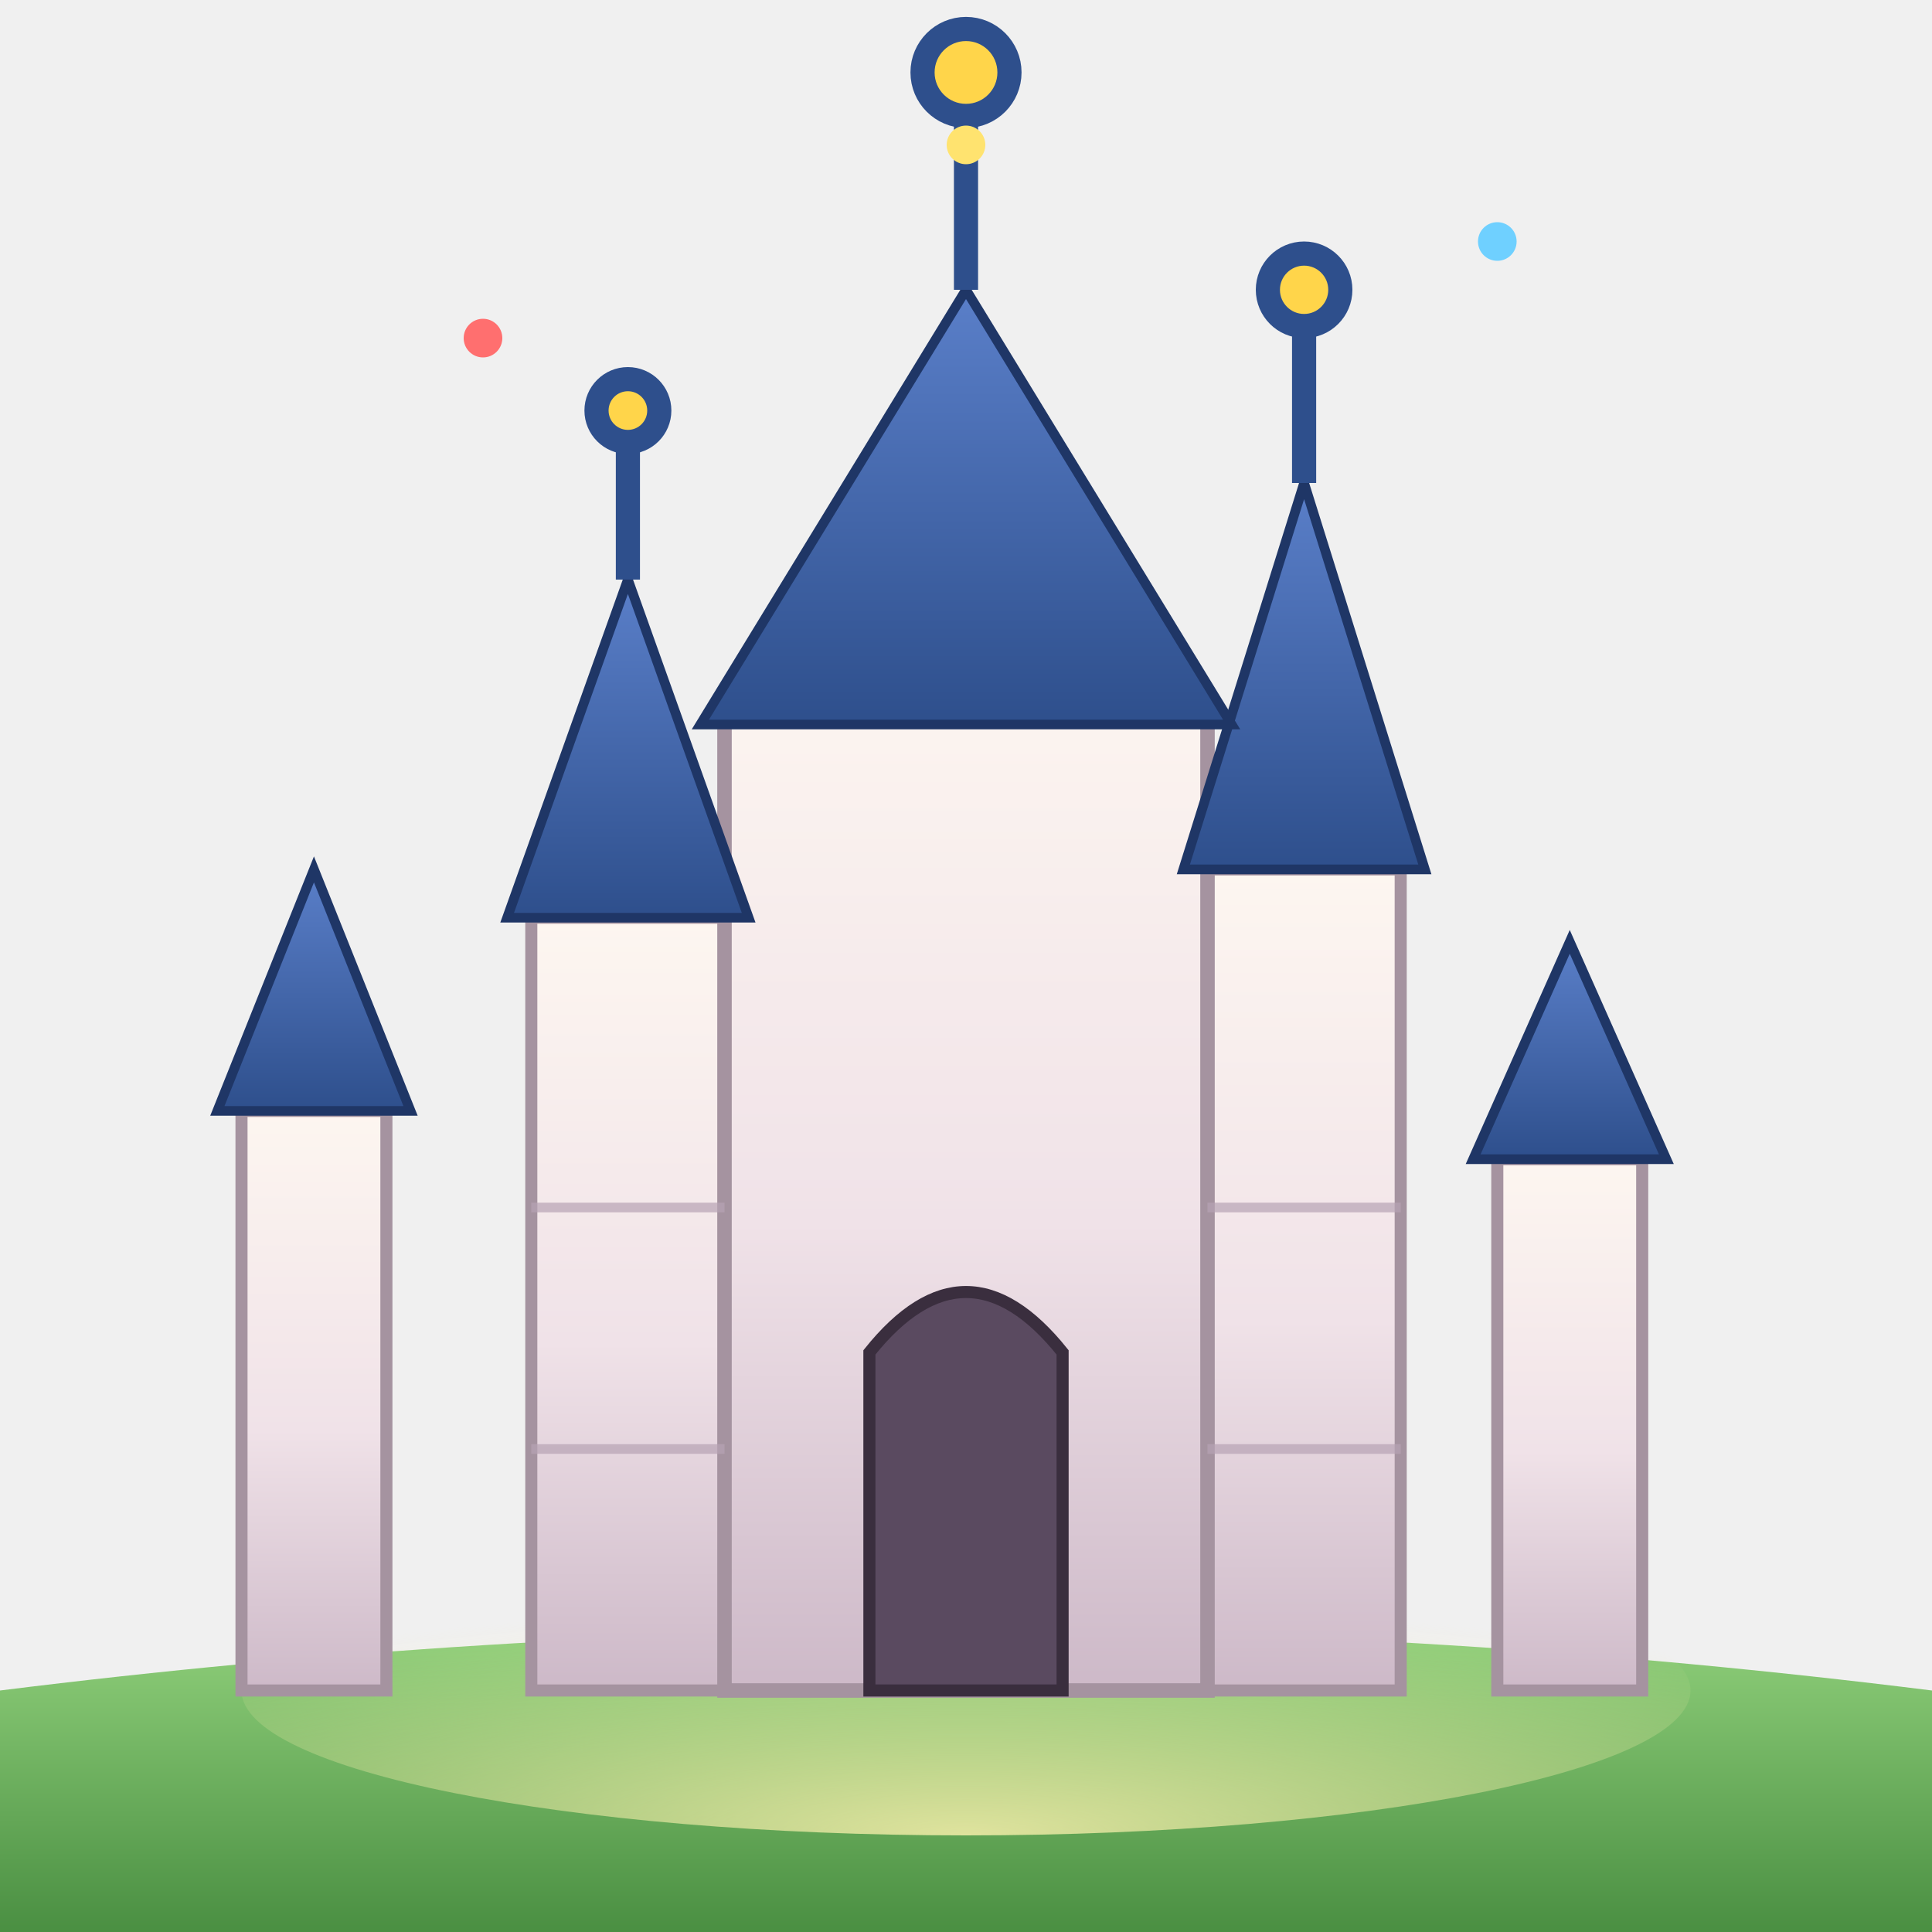
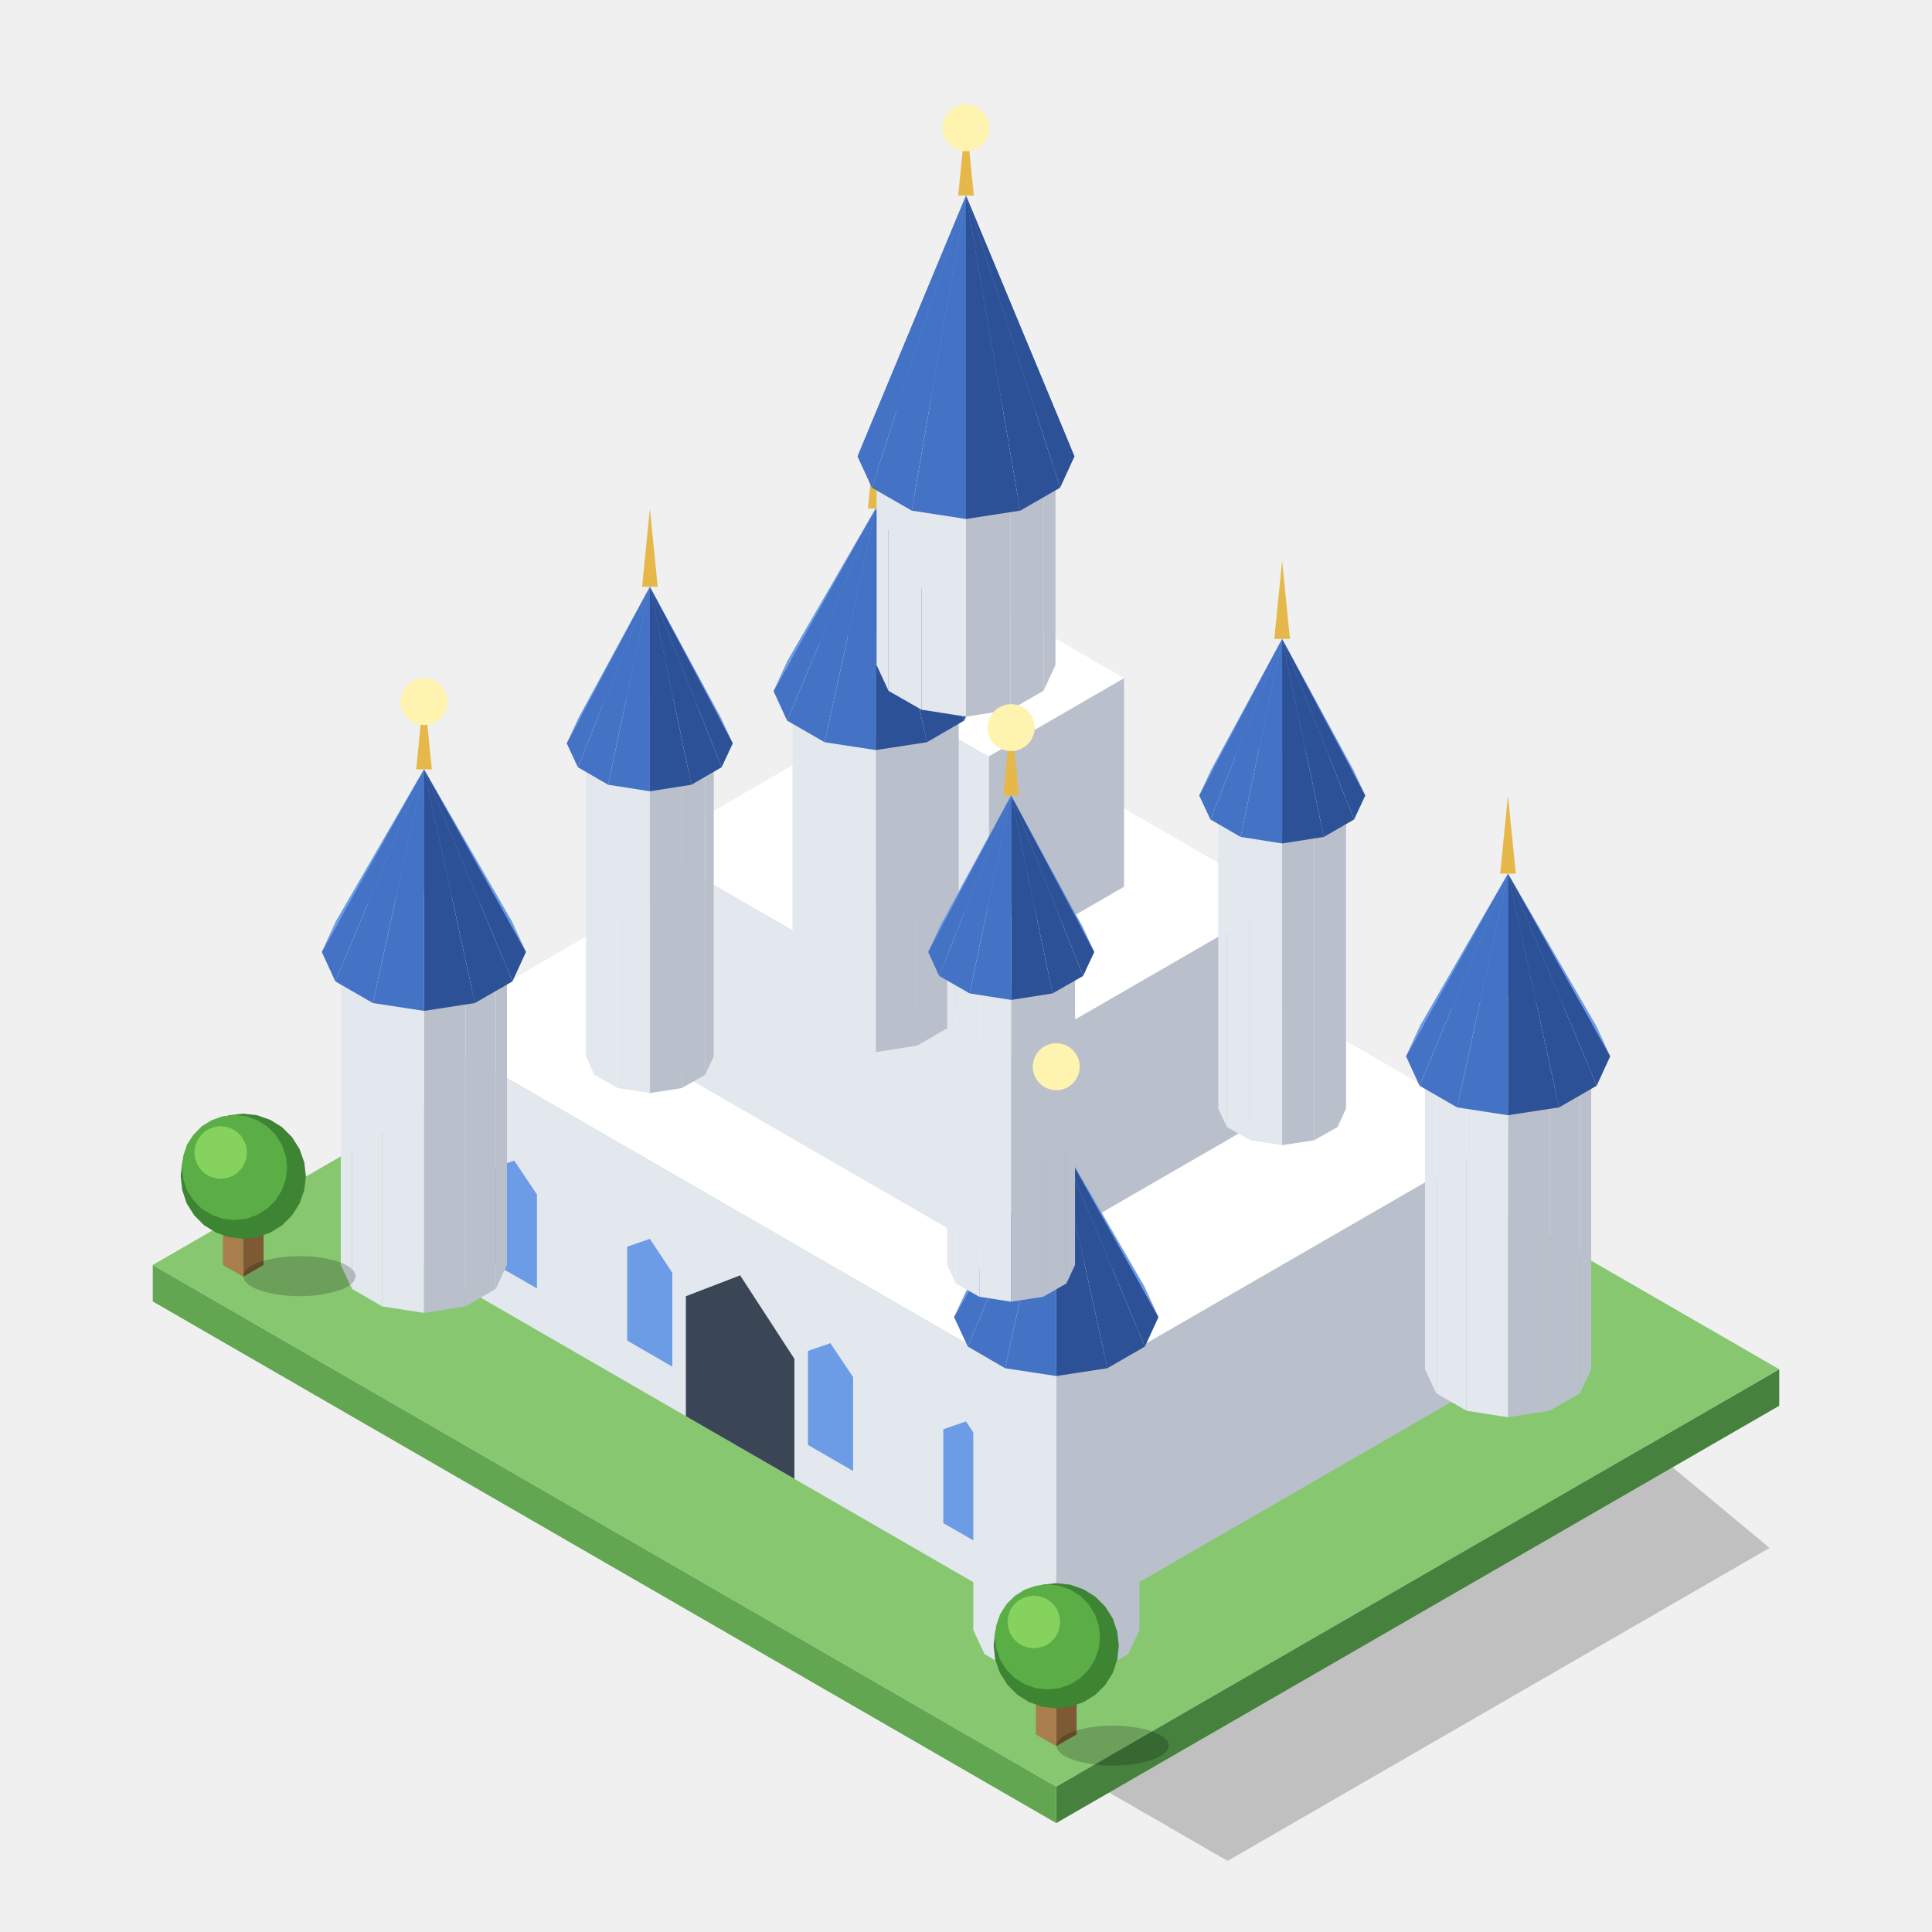
<svg xmlns="http://www.w3.org/2000/svg" viewBox="0 0 80 80">
-   <defs>
-     <linearGradient id="dlCastle" x1="0" y1="0" x2="0" y2="1">
-       <stop offset="0%" stop-color="#fdf6f0" />
-       <stop offset="55%" stop-color="#f0e2e8" />
-       <stop offset="100%" stop-color="#cdb9c8" />
-     </linearGradient>
-     <linearGradient id="dlRoof" x1="0" y1="0" x2="0" y2="1">
-       <stop offset="0%" stop-color="#5a7fc9" />
-       <stop offset="100%" stop-color="#2e4f8c" />
-     </linearGradient>
-     <linearGradient id="dlGround" x1="0" y1="0" x2="0" y2="1">
-       <stop offset="0%" stop-color="#8fcf7a" />
-       <stop offset="100%" stop-color="#4a8f42" />
-     </linearGradient>
-     <radialGradient id="dlGlow" cx="50%" cy="100%" r="80%">
-       <stop offset="0%" stop-color="#fff3b0" stop-opacity="0.8" />
-       <stop offset="100%" stop-color="#fff3b0" stop-opacity="0" />
-     </radialGradient>
-   </defs>
-   <path d="M0,80 L0,70 Q40,65 80,70 L80,80 Z" fill="url(#dlGround)" />
-   <ellipse cx="40" cy="70" rx="30" ry="6" fill="url(#dlGlow)" />
-   <g>
-     <path d="M10,70 L10,46 L16,46 L16,70 Z" fill="url(#dlCastle)" stroke="#a593a0" stroke-width="0.5" />
-     <path d="M9,46 L17,46 L13,36 Z" fill="url(#dlRoof)" stroke="#1f3666" stroke-width="0.4" />
-     <path d="M62,70 L62,48 L68,48 L68,70 Z" fill="url(#dlCastle)" stroke="#a593a0" stroke-width="0.5" />
-     <path d="M61,48 L69,48 L65,39 Z" fill="url(#dlRoof)" stroke="#1f3666" stroke-width="0.4" />
-   </g>
-   <path d="M22,70 L22,38 L30,38 L30,70 Z" fill="url(#dlCastle)" stroke="#a593a0" stroke-width="0.5" />
-   <path d="M50,70 L50,36 L58,36 L58,70 Z" fill="url(#dlCastle)" stroke="#a593a0" stroke-width="0.5" />
-   <path d="M30,70 L30,30 Q40,24 50,30 L50,70 Z" fill="url(#dlCastle)" stroke="#a593a0" stroke-width="0.6" />
-   <path d="M21,38 L31,38 L26,24 Z" fill="url(#dlRoof)" stroke="#1f3666" stroke-width="0.4" />
-   <path d="M49,36 L59,36 L54,20 Z" fill="url(#dlRoof)" stroke="#1f3666" stroke-width="0.4" />
-   <path d="M29,30 L51,30 L40,12 Z" fill="url(#dlRoof)" stroke="#1f3666" stroke-width="0.4" />
-   <g stroke="#2e4f8c" stroke-width="1" fill="#ffd54a">
-     <line x1="26" y1="24" x2="26" y2="18" />
-     <circle cx="26" cy="17" r="1.3" />
-     <line x1="54" y1="20" x2="54" y2="13" />
-     <circle cx="54" cy="12" r="1.5" />
-     <line x1="40" y1="12" x2="40" y2="4" />
-     <circle cx="40" cy="3" r="1.8">
-       <animate attributeName="opacity" values="1;0.5;1" dur="2s" repeatCount="indefinite" />
-     </circle>
-   </g>
-   <g stroke="#b7a3b4" stroke-width="0.4" opacity="0.7" fill="none">
-     <path d="M22,50 L30,50 M22,60 L30,60" />
-     <path d="M50,50 L58,50 M50,60 L58,60" />
-   </g>
-   <path d="M36,70 L36,56 Q40,51 44,56 L44,70 Z" fill="#5a4a60" stroke="#3a2e3e" stroke-width="0.5" />
-   <g>
-     <circle cx="20" cy="14" r="0.8" fill="#ff6f6f">
-       <animate attributeName="r" values="0.3;3;0.3" dur="2.4s" repeatCount="indefinite" />
-       <animate attributeName="opacity" values="1;0;1" dur="2.4s" repeatCount="indefinite" />
-     </circle>
-     <circle cx="62" cy="10" r="0.8" fill="#6fd0ff">
-       <animate attributeName="r" values="0.3;3.4;0.3" dur="2.6s" begin="0.8s" repeatCount="indefinite" />
-       <animate attributeName="opacity" values="1;0;1" dur="2.6s" begin="0.8s" repeatCount="indefinite" />
-     </circle>
-     <circle cx="40" cy="6" r="0.8" fill="#ffe36f">
-       <animate attributeName="r" values="0.3;3.2;0.3" dur="2.2s" begin="1.3s" repeatCount="indefinite" />
-       <animate attributeName="opacity" values="1;0;1" dur="2.2s" begin="1.3s" repeatCount="indefinite" />
-     </circle>
+   <g transform="translate(40 56.05) scale(1.08)">
+     <path d="M-24.25 -2L-3.46 -14L24.25 2L30.81 7.45L10.03 19.45L-17.69 3.45Z" fill="#000000" opacity="0.2" />
+     <path d="M31.18 2L3.46 18L3.46 16.6L31.18 0.6Z" fill="#46823d" />
+     <path d="M-31.18 -2L3.46 18L3.46 16.6L-31.18 -3.4Z" fill="#62a652" />
+     <path d="M-3.46 -19.4L31.18 0.6L3.46 16.6L-31.18 -3.4Z" fill="#86c770" />
+     <path d="M20.78 0.6L3.46 10.6L3.46 1.6L20.78 -8.4Z" fill="#b9c0cc" />
+     <path d="M-20.78 -3.4L3.46 10.6L3.46 1.6L-20.78 -12.4Z" fill="#e3e7ee" />
+     <path d="M-3.46 -22.4L20.78 -8.4L3.46 1.6L-20.78 -12.4Z" fill="#ffffff" />
+     <path d="M-18.19 -3.5L-16.45 -2.5L-16.45 -6.1L-17.32 -7.4L-18.19 -7.1Z" fill="#6c9ce6" />
+     <path d="M-12.99 -0.5L-11.26 0.5L-11.26 -3.1L-12.12 -4.4L-12.99 -4.1Z" fill="#6c9ce6" />
+     <path d="M-6.06 3.5L-4.33 4.5L-4.33 0.9L-5.2 -0.4L-6.06 -0.1Z" fill="#6c9ce6" />
+     <path d="M-0.87 6.5L0.87 7.5L0.87 3.9L0 2.6L-0.87 2.9Z" fill="#6c9ce6" />
+     <path d="M-10.74 2.4L-6.58 4.8L-6.58 0.2L-8.66 -3L-10.74 -2.2Z" fill="#3a4655" />
+     <path d="M12.12 -9.4L1.73 -3.4L1.73 -11.4L12.12 -17.4Z" fill="#b9c0cc" />
+     <path d="M-12.12 -11.4L1.73 -3.4L1.73 -11.4L-12.12 -19.4Z" fill="#e3e7ee" />
+     <path d="M-1.73 -25.4L12.12 -17.4L1.73 -11.4L-12.12 -19.4Z" fill="#ffffff" />
+     <path d="M6.06 -17.9L0.87 -14.9L0.87 -22.9L6.06 -25.9Z" fill="#b9c0cc" />
+     <path d="M-6.06 -18.9L0.87 -14.9L0.87 -22.9L-6.06 -26.9Z" fill="#e3e7ee" />
+     <path d="M-0.87 -29.9L6.06 -25.9L0.87 -22.9L-6.06 -26.9Z" fill="#ffffff" />
+     <path d="M-17.6 -3.4L-18.03 -2.48L-18.03 -14.48L-17.6 -15.4Z" fill="#b9c0cc" />
+     <path d="M-23.54 -2.48L-23.97 -3.4L-23.97 -15.4L-23.54 -14.48Z" fill="#e3e7ee" />
+     <path d="M-18.03 -2.48L-19.19 -1.81L-19.19 -13.81L-18.03 -14.48Z" fill="#b9c0cc" />
+     <path d="M-22.38 -1.81L-23.54 -2.48L-23.54 -14.48L-22.38 -13.81Z" fill="#e3e7ee" />
+     <path d="M-19.19 -1.81L-20.78 -1.56L-20.78 -13.56L-19.19 -13.81Z" fill="#b9c0cc" />
+     <path d="M-20.78 -1.56L-22.38 -1.81L-22.38 -13.81L-20.78 -13.56Z" fill="#e3e7ee" />
+     <path d="M-19.19 -13.81L-20.78 -13.56L-22.38 -13.81L-23.54 -14.48L-23.97 -15.4L-23.54 -16.32L-22.38 -16.99L-20.78 -17.24L-19.19 -16.99L-18.03 -16.32L-17.6 -15.4L-18.03 -14.48Z" fill="#ffffff" />
+     <path d="M-20.78 -17.66L-18.83 -17.36L-20.78 -22.4Z" fill="#6c9ce6" />
+     <path d="M-22.74 -17.36L-20.78 -17.66L-20.78 -22.4Z" fill="#6c9ce6" />
+     <path d="M-18.83 -17.36L-17.39 -16.53L-20.78 -22.4Z" fill="#6c9ce6" />
+     <path d="M-24.18 -16.53L-22.74 -17.36L-20.78 -22.4Z" fill="#6c9ce6" />
+     <path d="M-17.39 -16.53L-16.87 -15.4L-20.78 -22.4Z" fill="#6c9ce6" />
+     <path d="M-24.7 -15.4L-24.18 -16.53L-20.78 -22.4Z" fill="#6c9ce6" />
+     <path d="M-16.87 -15.4L-17.39 -14.27L-20.78 -22.4Z" fill="#2d5196" />
+     <path d="M-24.18 -14.27L-24.7 -15.4L-20.78 -22.4Z" fill="#4473c6" />
+     <path d="M-17.39 -14.27L-18.83 -13.44L-20.78 -22.4Z" fill="#2d5196" />
+     <path d="M-22.74 -13.44L-24.18 -14.27L-20.78 -22.4Z" fill="#4473c6" />
+     <path d="M-20.78 -13.14L-22.74 -13.44L-20.78 -22.4Z" fill="#4473c6" />
+     <path d="M-18.83 -13.44L-20.78 -13.14L-20.78 -22.4Z" fill="#2d5196" />
+     <path d="M-21.08 -22.4L-20.48 -22.4L-20.78 -25.4Z" fill="#e6b84a" />
+     <path d="M6.65 10.6L6.22 11.52L6.22 -0.48L6.65 -1.4Z" fill="#b9c0cc" />
+     <path d="M0.71 11.52L0.28 10.6L0.28 -1.4L0.71 -0.48Z" fill="#e3e7ee" />
+     <path d="M6.22 11.52L5.06 12.19L5.06 0.19L6.22 -0.48Z" fill="#b9c0cc" />
+     <path d="M1.87 12.19L0.71 11.52L0.71 -0.48L1.87 0.19Z" fill="#e3e7ee" />
+     <path d="M5.06 12.19L3.46 12.44L3.46 0.44L5.06 0.19Z" fill="#b9c0cc" />
+     <path d="M3.46 12.44L1.87 12.19L1.87 0.19L3.46 0.44Z" fill="#e3e7ee" />
+     <path d="M5.06 0.19L3.46 0.44L1.87 0.19L0.71 -0.48L0.28 -1.4L0.71 -2.32L1.87 -2.99L3.46 -3.24L5.06 -2.99L6.22 -2.32L6.65 -1.4L6.22 -0.48Z" fill="#ffffff" />
+     <path d="M1.5 -3.36L3.46 -3.66L3.46 -8.4Z" fill="#6c9ce6" />
+     <path d="M3.46 -3.66L5.42 -3.36L3.46 -8.4Z" fill="#6c9ce6" />
+     <path d="M5.42 -3.36L6.86 -2.53L3.46 -8.4Z" fill="#6c9ce6" />
+     <path d="M0.07 -2.53L1.5 -3.36L3.46 -8.4Z" fill="#6c9ce6" />
+     <path d="M6.86 -2.53L7.38 -1.4L3.46 -8.4Z" fill="#6c9ce6" />
+     <path d="M-0.46 -1.4L0.07 -2.53L3.46 -8.4Z" fill="#6c9ce6" />
+     <path d="M7.38 -1.4L6.86 -0.27L3.46 -8.4Z" fill="#2d5196" />
+     <path d="M0.07 -0.27L-0.46 -1.4L3.46 -8.4Z" fill="#4473c6" />
+     <path d="M6.86 -0.27L5.42 0.56L3.46 -8.4Z" fill="#2d5196" />
+     <path d="M1.5 0.56L0.07 -0.27L3.46 -8.4Z" fill="#4473c6" />
+     <path d="M3.46 0.86L1.5 0.56L3.46 -8.4Z" fill="#4473c6" />
+     <path d="M5.42 0.56L3.46 0.86L3.46 -8.4Z" fill="#2d5196" />
+     <path d="M3.16 -8.4L3.76 -8.4L3.46 -11.4Z" fill="#e6b84a" />
+     <path d="M-0.28 -13.4L-0.71 -12.48L-0.71 -24.48L-0.28 -25.4Z" fill="#b9c0cc" />
+     <path d="M-6.22 -12.48L-6.65 -13.4L-6.65 -25.4L-6.22 -24.48Z" fill="#e3e7ee" />
+     <path d="M-0.71 -12.48L-1.87 -11.81L-1.87 -23.81L-0.71 -24.48Z" fill="#b9c0cc" />
+     <path d="M-5.06 -11.81L-6.22 -12.48L-6.22 -24.48L-5.06 -23.81Z" fill="#e3e7ee" />
+     <path d="M-1.87 -11.81L-3.46 -11.56L-3.46 -23.56L-1.87 -23.81Z" fill="#b9c0cc" />
+     <path d="M-3.46 -11.56L-5.06 -11.81L-5.06 -23.81L-3.46 -23.56Z" fill="#e3e7ee" />
+     <path d="M-1.87 -23.81L-3.46 -23.56L-5.06 -23.81L-6.22 -24.48L-6.65 -25.4L-6.22 -26.32L-5.06 -26.99L-3.46 -27.24L-1.87 -26.99L-0.71 -26.32L-0.28 -25.4L-0.71 -24.48Z" fill="#ffffff" />
+     <path d="M-3.46 -27.66L-1.5 -27.36L-3.46 -32.4Z" fill="#6c9ce6" />
+     <path d="M-5.42 -27.36L-3.46 -27.66L-3.46 -32.4Z" fill="#6c9ce6" />
+     <path d="M-1.5 -27.36L-0.07 -26.53L-3.46 -32.4Z" fill="#6c9ce6" />
+     <path d="M-6.86 -26.53L-5.42 -27.36L-3.46 -32.4Z" fill="#6c9ce6" />
+     <path d="M-0.07 -26.53L0.46 -25.4L-3.46 -32.4Z" fill="#6c9ce6" />
+     <path d="M-7.38 -25.4L-6.86 -26.53L-3.46 -32.4Z" fill="#6c9ce6" />
+     <path d="M0.46 -25.4L-0.07 -24.27L-3.46 -32.4Z" fill="#2d5196" />
+     <path d="M-6.86 -24.27L-7.38 -25.4L-3.46 -32.4Z" fill="#4473c6" />
+     <path d="M-0.07 -24.27L-1.5 -23.44L-3.46 -32.4Z" fill="#2d5196" />
+     <path d="M-5.42 -23.44L-6.86 -24.27L-3.46 -32.4Z" fill="#4473c6" />
+     <path d="M-3.46 -23.14L-5.42 -23.44L-3.46 -32.4Z" fill="#4473c6" />
+     <path d="M-1.5 -23.44L-3.46 -23.14L-3.46 -32.4Z" fill="#2d5196" />
+     <path d="M-3.76 -32.4L-3.16 -32.4L-3.46 -35.4Z" fill="#e6b84a" />
+     <path d="M23.97 0.6L23.54 1.52L23.54 -10.48L23.97 -11.4Z" fill="#b9c0cc" />
+     <path d="M18.03 1.52L17.6 0.6L17.6 -11.4L18.03 -10.48Z" fill="#e3e7ee" />
+     <path d="M23.54 1.52L22.38 2.19L22.38 -9.81L23.54 -10.48Z" fill="#b9c0cc" />
+     <path d="M19.19 2.19L18.03 1.52L18.03 -10.48L19.19 -9.81Z" fill="#e3e7ee" />
+     <path d="M22.38 2.19L20.78 2.44L20.78 -9.56L22.38 -9.81Z" fill="#b9c0cc" />
+     <path d="M20.78 2.44L19.19 2.19L19.19 -9.81L20.78 -9.56Z" fill="#e3e7ee" />
+     <path d="M22.38 -9.81L20.78 -9.56L19.19 -9.81L18.03 -10.48L17.6 -11.4L18.03 -12.32L19.19 -12.99L20.78 -13.24L22.38 -12.99L23.54 -12.32L23.97 -11.4L23.54 -10.48Z" fill="#ffffff" />
+     <path d="M18.83 -13.36L20.78 -13.66L20.78 -18.4Z" fill="#6c9ce6" />
+     <path d="M20.78 -13.66L22.74 -13.36L20.78 -18.4Z" fill="#6c9ce6" />
+     <path d="M17.39 -12.53L18.83 -13.36L20.78 -18.4Z" fill="#6c9ce6" />
+     <path d="M22.74 -13.36L24.18 -12.53L20.78 -18.4Z" fill="#6c9ce6" />
+     <path d="M24.18 -12.53L24.7 -11.4L20.78 -18.4Z" fill="#6c9ce6" />
+     <path d="M16.87 -11.4L17.39 -12.53L20.78 -18.4Z" fill="#6c9ce6" />
+     <path d="M24.7 -11.4L24.18 -10.27L20.78 -18.4Z" fill="#2d5196" />
+     <path d="M17.39 -10.27L16.87 -11.4L20.78 -18.4Z" fill="#4473c6" />
+     <path d="M24.18 -10.27L22.74 -9.44L20.78 -18.4Z" fill="#2d5196" />
+     <path d="M18.83 -9.44L17.39 -10.27L20.78 -18.4Z" fill="#4473c6" />
+     <path d="M20.78 -9.14L18.83 -9.44L20.78 -18.4Z" fill="#4473c6" />
+     <path d="M22.74 -9.44L20.78 -9.14L20.78 -18.4Z" fill="#2d5196" />
+     <path d="M20.48 -18.4L21.08 -18.4L20.78 -21.4Z" fill="#e6b84a" />
+     <path d="M-14.25 -10.69L-14.57 -11.4L-14.57 -23.4L-14.25 -22.69Z" fill="#e3e7ee" />
+     <path d="M-9.67 -11.4L-10 -10.69L-10 -22.69L-9.67 -23.4Z" fill="#b9c0cc" />
+     <path d="M-10 -10.69L-10.9 -10.18L-10.9 -22.18L-10 -22.69Z" fill="#b9c0cc" />
+     <path d="M-13.35 -10.18L-14.25 -10.69L-14.25 -22.69L-13.35 -22.18Z" fill="#e3e7ee" />
+     <path d="M-12.12 -9.99L-13.35 -10.18L-13.35 -22.18L-12.12 -21.99Z" fill="#e3e7ee" />
+     <path d="M-10.9 -10.18L-12.12 -9.99L-12.12 -21.99L-10.9 -22.18Z" fill="#b9c0cc" />
+     <path d="M-10.9 -22.18L-12.12 -21.99L-13.35 -22.18L-14.25 -22.69L-14.57 -23.4L-14.25 -24.11L-13.35 -24.62L-12.12 -24.81L-10.9 -24.62L-10 -24.11L-9.67 -23.4L-10 -22.69Z" fill="#ffffff" />
+     <path d="M-12.12 -25.24L-10.53 -24.99L-12.12 -29.4Z" fill="#6c9ce6" />
+     <path d="M-13.72 -24.99L-12.12 -25.24L-12.12 -29.4Z" fill="#6c9ce6" />
+     <path d="M-10.53 -24.99L-9.37 -24.32L-12.12 -29.4Z" fill="#6c9ce6" />
+     <path d="M-14.88 -24.32L-13.72 -24.99L-12.12 -29.4Z" fill="#6c9ce6" />
+     <path d="M-9.37 -24.32L-8.94 -23.4L-12.12 -29.4Z" fill="#6c9ce6" />
+     <path d="M-15.31 -23.4L-14.88 -24.32L-12.12 -29.4Z" fill="#6c9ce6" />
+     <path d="M-8.94 -23.4L-9.37 -22.48L-12.12 -29.4Z" fill="#2d5196" />
+     <path d="M-14.88 -22.48L-15.31 -23.4L-12.12 -29.4Z" fill="#4473c6" />
+     <path d="M-9.37 -22.48L-10.53 -21.81L-12.12 -29.4Z" fill="#2d5196" />
+     <path d="M-13.72 -21.81L-14.88 -22.48L-12.12 -29.4Z" fill="#4473c6" />
+     <path d="M-12.12 -21.56L-13.72 -21.81L-12.12 -29.4Z" fill="#4473c6" />
+     <path d="M-10.53 -21.81L-12.12 -21.56L-12.12 -29.4Z" fill="#2d5196" />
+     <path d="M-12.42 -29.4L-11.82 -29.4L-12.12 -32.4Z" fill="#e6b84a" />
+     <path d="M4.18 -3.4L3.85 -2.69L3.85 -14.69L4.18 -15.4Z" fill="#b9c0cc" />
+     <path d="M-0.39 -2.69L-0.72 -3.4L-0.72 -15.4L-0.39 -14.69Z" fill="#e3e7ee" />
+     <path d="M0.51 -2.18L-0.39 -2.69L-0.39 -14.69L0.51 -14.18Z" fill="#e3e7ee" />
+     <path d="M3.85 -2.69L2.96 -2.18L2.96 -14.18L3.85 -14.69Z" fill="#b9c0cc" />
+     <path d="M1.73 -1.99L0.51 -2.18L0.51 -14.18L1.73 -13.99Z" fill="#e3e7ee" />
+     <path d="M2.96 -2.18L1.73 -1.99L1.73 -13.99L2.96 -14.18Z" fill="#b9c0cc" />
+     <path d="M2.96 -14.18L1.73 -13.99L0.51 -14.18L-0.39 -14.69L-0.72 -15.4L-0.39 -16.11L0.51 -16.62L1.73 -16.81L2.96 -16.62L3.85 -16.11L4.18 -15.4L3.85 -14.69Z" fill="#ffffff" />
+     <path d="M1.73 -17.24L3.32 -16.99L1.73 -21.4Z" fill="#6c9ce6" />
+     <path d="M0.14 -16.99L1.73 -17.24L1.73 -21.4Z" fill="#6c9ce6" />
+     <path d="M3.32 -16.99L4.49 -16.32L1.73 -21.4Z" fill="#6c9ce6" />
+     <path d="M-1.03 -16.32L0.14 -16.99L1.73 -21.4Z" fill="#6c9ce6" />
+     <path d="M-1.45 -15.4L-1.03 -16.32L1.73 -21.4Z" fill="#6c9ce6" />
+     <path d="M4.49 -16.32L4.92 -15.4L1.73 -21.4Z" fill="#6c9ce6" />
+     <path d="M4.92 -15.4L4.49 -14.48L1.73 -21.4Z" fill="#2d5196" />
+     <path d="M-1.03 -14.48L-1.45 -15.4L1.73 -21.4Z" fill="#4473c6" />
+     <path d="M4.49 -14.48L3.32 -13.81L1.73 -21.4Z" fill="#2d5196" />
+     <path d="M0.14 -13.81L-1.03 -14.48L1.73 -21.4Z" fill="#4473c6" />
+     <path d="M3.32 -13.81L1.73 -13.56L1.73 -21.4Z" fill="#2d5196" />
+     <path d="M1.73 -13.56L0.14 -13.81L1.73 -21.4Z" fill="#4473c6" />
+     <path d="M1.43 -21.4L2.03 -21.4L1.73 -24.4Z" fill="#e6b84a" />
+     <path d="M14.57 -9.4L14.25 -8.69L14.25 -20.69L14.57 -21.4Z" fill="#b9c0cc" />
+     <path d="M10 -8.69L9.67 -9.4L9.67 -21.4L10 -20.69Z" fill="#e3e7ee" />
+     <path d="M14.25 -8.69L13.35 -8.18L13.35 -20.18L14.25 -20.69Z" fill="#b9c0cc" />
+     <path d="M10.9 -8.18L10 -8.69L10 -20.69L10.9 -20.18Z" fill="#e3e7ee" />
+     <path d="M13.35 -8.18L12.12 -7.99L12.12 -19.99L13.35 -20.18Z" fill="#b9c0cc" />
+     <path d="M12.12 -7.99L10.9 -8.18L10.9 -20.18L12.12 -19.99Z" fill="#e3e7ee" />
+     <path d="M13.35 -20.18L12.12 -19.99L10.9 -20.18L10 -20.69L9.67 -21.4L10 -22.11L10.9 -22.62L12.12 -22.81L13.35 -22.62L14.25 -22.11L14.57 -21.4L14.25 -20.69Z" fill="#ffffff" />
+     <path d="M12.12 -23.24L13.72 -22.99L12.12 -27.4Z" fill="#6c9ce6" />
+     <path d="M10.53 -22.99L12.12 -23.24L12.12 -27.4Z" fill="#6c9ce6" />
+     <path d="M9.37 -22.32L10.53 -22.99L12.12 -27.4Z" fill="#6c9ce6" />
+     <path d="M13.72 -22.99L14.88 -22.32L12.12 -27.4Z" fill="#6c9ce6" />
+     <path d="M8.94 -21.4L9.37 -22.32L12.12 -27.4Z" fill="#6c9ce6" />
+     <path d="M14.88 -22.32L15.31 -21.4L12.12 -27.4Z" fill="#6c9ce6" />
+     <path d="M15.31 -21.4L14.88 -20.48L12.12 -27.4Z" fill="#2d5196" />
+     <path d="M9.37 -20.48L8.94 -21.4L12.12 -27.4Z" fill="#4473c6" />
+     <path d="M14.88 -20.48L13.72 -19.81L12.12 -27.4Z" fill="#2d5196" />
+     <path d="M10.53 -19.81L9.37 -20.48L12.12 -27.4Z" fill="#4473c6" />
+     <path d="M13.72 -19.81L12.12 -19.56L12.12 -27.4Z" fill="#2d5196" />
+     <path d="M12.12 -19.56L10.53 -19.81L12.12 -27.4Z" fill="#4473c6" />
+     <path d="M11.82 -27.4L12.42 -27.4L12.12 -30.4Z" fill="#e6b84a" />
+     <path d="M3.43 -26.4L2.97 -25.41L2.97 -33.41L3.43 -34.4Z" fill="#b9c0cc" />
+     <path d="M-2.97 -25.41L-3.43 -26.4L-3.43 -34.4L-2.97 -33.41Z" fill="#e3e7ee" />
+     <path d="M2.97 -25.41L1.71 -24.69L1.71 -32.69L2.97 -33.41Z" fill="#b9c0cc" />
+     <path d="M-1.71 -24.69L-2.97 -25.41L-2.97 -33.41L-1.71 -32.69Z" fill="#e3e7ee" />
+     <path d="M0 -24.42L-1.71 -24.69L-1.71 -32.69L0 -32.42Z" fill="#e3e7ee" />
+     <path d="M1.71 -24.69L0 -24.42L0 -32.42L1.71 -32.69Z" fill="#b9c0cc" />
+     <path d="M1.71 -32.69L0 -32.42L-1.71 -32.69L-2.97 -33.41L-3.43 -34.4L-2.97 -35.39L-1.71 -36.11L-0 -36.38L1.71 -36.11L2.97 -35.39L3.43 -34.4L2.97 -33.41Z" fill="#ffffff" />
+     <path d="M-0 -36.8L2.08 -36.48L0 -44.4Z" fill="#6c9ce6" />
+     <path d="M-2.08 -36.48L-0 -36.8L0 -44.4Z" fill="#6c9ce6" />
+     <path d="M2.08 -36.48L3.61 -35.6L0 -44.4Z" fill="#6c9ce6" />
+     <path d="M-3.61 -35.6L-2.08 -36.48L0 -44.4Z" fill="#6c9ce6" />
+     <path d="M3.61 -35.6L4.16 -34.4L0 -44.4Z" fill="#6c9ce6" />
+     <path d="M-4.16 -34.4L-3.61 -35.6L0 -44.4Z" fill="#6c9ce6" />
+     <path d="M4.16 -34.4L3.61 -33.2L0 -44.4Z" fill="#2d5196" />
+     <path d="M-3.61 -33.2L-4.16 -34.4L0 -44.4Z" fill="#4473c6" />
+     <path d="M3.61 -33.2L2.08 -32.32L0 -44.4Z" fill="#2d5196" />
+     <path d="M-2.08 -32.32L-3.61 -33.2L0 -44.4Z" fill="#4473c6" />
+     <path d="M2.08 -32.32L0 -32L0 -44.4Z" fill="#2d5196" />
+     <path d="M0 -32L-2.08 -32.32L0 -44.4Z" fill="#4473c6" />
+     <path d="M-0.3 -44.4L0.3 -44.4L0 -47.4Z" fill="#e6b84a" />
+     <circle cx="-20.78" cy="-25.00" r="0.90" fill="#fff3b0">
+       <animate attributeName="opacity" values="1;0.2;1" dur="1.6s" begin="0.0s" repeatCount="indefinite" />
+     </circle>
+     <circle cx="3.46" cy="-11.00" r="0.90" fill="#fff3b0">
+       <animate attributeName="opacity" values="1;0.2;1" dur="1.6s" begin="0.4s" repeatCount="indefinite" />
+     </circle>
+     <circle cx="0.00" cy="-47.00" r="0.90" fill="#fff3b0">
+       <animate attributeName="opacity" values="1;0.2;1" dur="1.6s" begin="0.8s" repeatCount="indefinite" />
+     </circle>
+     <circle cx="1.73" cy="-24.00" r="0.90" fill="#fff3b0">
+       <animate attributeName="opacity" values="1;0.2;1" dur="1.6s" begin="1.2s" repeatCount="indefinite" />
+     </circle>
+     <path d="M-26.93 -3.4L-27.71 -2.95L-27.71 -4.99L-26.93 -5.44Z" fill="#7d5a34" />
+     <path d="M-28.49 -3.4L-27.71 -2.95L-27.71 -4.99L-28.49 -5.44Z" fill="#a77e4c" />
+     <path d="M-23.39 -2.97L-23.45 -2.8L-23.61 -2.63L-23.86 -2.49L-24.21 -2.37L-24.62 -2.28L-25.07 -2.22L-25.55 -2.2L-26.03 -2.22L-26.49 -2.28L-26.9 -2.37L-27.24 -2.49L-27.5 -2.63L-27.66 -2.8L-27.71 -2.97L-27.66 -3.14L-27.5 -3.3L-27.24 -3.45L-26.9 -3.57L-26.49 -3.66L-26.03 -3.72L-25.55 -3.74L-25.07 -3.72L-24.62 -3.66L-24.21 -3.57L-23.86 -3.45L-23.61 -3.3L-23.45 -3.14Z" fill="#000000" opacity="0.2" />
+     <path d="M-25.31 -6.8L-25.37 -6.27L-25.55 -5.76L-25.84 -5.3L-26.22 -4.92L-26.67 -4.64L-27.18 -4.46L-27.71 -4.4L-28.25 -4.46L-28.75 -4.64L-29.21 -4.92L-29.59 -5.3L-29.88 -5.76L-30.05 -6.27L-30.11 -6.8L-30.05 -7.33L-29.88 -7.84L-29.59 -8.3L-29.21 -8.68L-28.75 -8.96L-28.25 -9.14L-27.71 -9.2L-27.18 -9.14L-26.67 -8.96L-26.22 -8.68L-25.84 -8.3L-25.55 -7.84L-25.37 -7.33Z" fill="#3d8433" />
+     <path d="M-26.03 -7.14L-26.08 -6.69L-26.23 -6.26L-26.47 -5.88L-26.79 -5.56L-27.17 -5.32L-27.6 -5.17L-28.05 -5.12L-28.5 -5.17L-28.92 -5.32L-29.31 -5.56L-29.62 -5.88L-29.87 -6.26L-30.01 -6.69L-30.06 -7.14L-30.01 -7.58L-29.87 -8.01L-29.62 -8.39L-29.31 -8.71L-28.92 -8.95L-28.5 -9.1L-28.05 -9.15L-27.6 -9.1L-27.17 -8.95L-26.79 -8.71L-26.47 -8.39L-26.23 -8.01L-26.08 -7.58Z" fill="#5aae45" />
+     <path d="M-27.57 -7.71L-27.59 -7.49L-27.67 -7.27L-27.79 -7.08L-27.95 -6.92L-28.14 -6.8L-28.35 -6.73L-28.58 -6.7L-28.8 -6.73L-29.01 -6.8L-29.21 -6.92L-29.36 -7.08L-29.48 -7.27L-29.56 -7.49L-29.58 -7.71L-29.56 -7.94L-29.48 -8.15L-29.36 -8.34L-29.21 -8.5L-29.01 -8.62L-28.8 -8.69L-28.58 -8.72L-28.35 -8.69L-28.14 -8.62L-27.95 -8.5L-27.79 -8.34L-27.67 -8.15L-27.59 -7.94Z" fill="#86d25e" />
+     <path d="M4.24 14.6L3.46 15.05L3.46 13.01L4.24 12.56Z" fill="#7d5a34" />
+     <path d="M2.68 14.6L3.46 15.05L3.46 13.01L2.68 12.56Z" fill="#a77e4c" />
+     <path d="M7.78 15.03L7.73 15.2L7.57 15.37L7.31 15.51L6.97 15.63L6.56 15.72L6.1 15.78L5.62 15.8L5.14 15.78L4.69 15.72L4.28 15.63L3.94 15.51L3.68 15.37L3.52 15.2L3.46 15.03L3.52 14.86L3.68 14.7L3.94 14.55L4.28 14.43L4.69 14.34L5.14 14.28L5.62 14.26L6.1 14.28L6.56 14.34L6.97 14.43L7.31 14.55L7.57 14.7L7.73 14.86Z" fill="#000000" opacity="0.2" />
+     <path d="M5.86 11.2L5.8 11.73L5.63 12.24L5.34 12.7L4.96 13.08L4.51 13.36L4 13.54L3.46 13.6L2.93 13.54L2.42 13.36L1.97 13.08L1.59 12.7L1.3 12.24L1.12 11.73L1.06 11.2L1.12 10.67L1.3 10.16L1.59 9.7L1.97 9.32L2.42 9.04L2.93 8.86L3.46 8.8L4 8.86L4.51 9.04L4.96 9.32L5.34 9.7L5.63 10.16L5.8 10.67Z" fill="#3d8433" />
+     <path d="M5.14 10.86L5.09 11.31L4.94 11.74L4.7 12.12L4.39 12.44L4 12.68L3.58 12.83L3.13 12.88L2.68 12.83L2.25 12.68L1.87 12.44L1.55 12.12L1.31 11.74L1.16 11.31L1.11 10.86L1.16 10.42L1.31 9.99L1.55 9.61L1.87 9.29L2.25 9.05L2.68 8.9L3.13 8.85L3.58 8.9L4 9.05L4.39 9.29L4.7 9.61L4.94 9.99L5.09 10.42Z" fill="#5aae45" />
+     <path d="M3.61 10.29L3.58 10.51L3.51 10.73L3.39 10.92L3.23 11.08L3.04 11.2L2.82 11.27L2.6 11.3L2.38 11.27L2.16 11.2L1.97 11.08L1.81 10.92L1.69 10.73L1.62 10.51L1.59 10.29L1.62 10.06L1.69 9.85L1.81 9.66L1.97 9.5L2.16 9.38L2.38 9.31L2.6 9.28L2.82 9.31L3.04 9.38L3.23 9.5L3.39 9.66L3.51 9.85L3.58 10.06Z" fill="#86d25e" />
  </g>
</svg>
